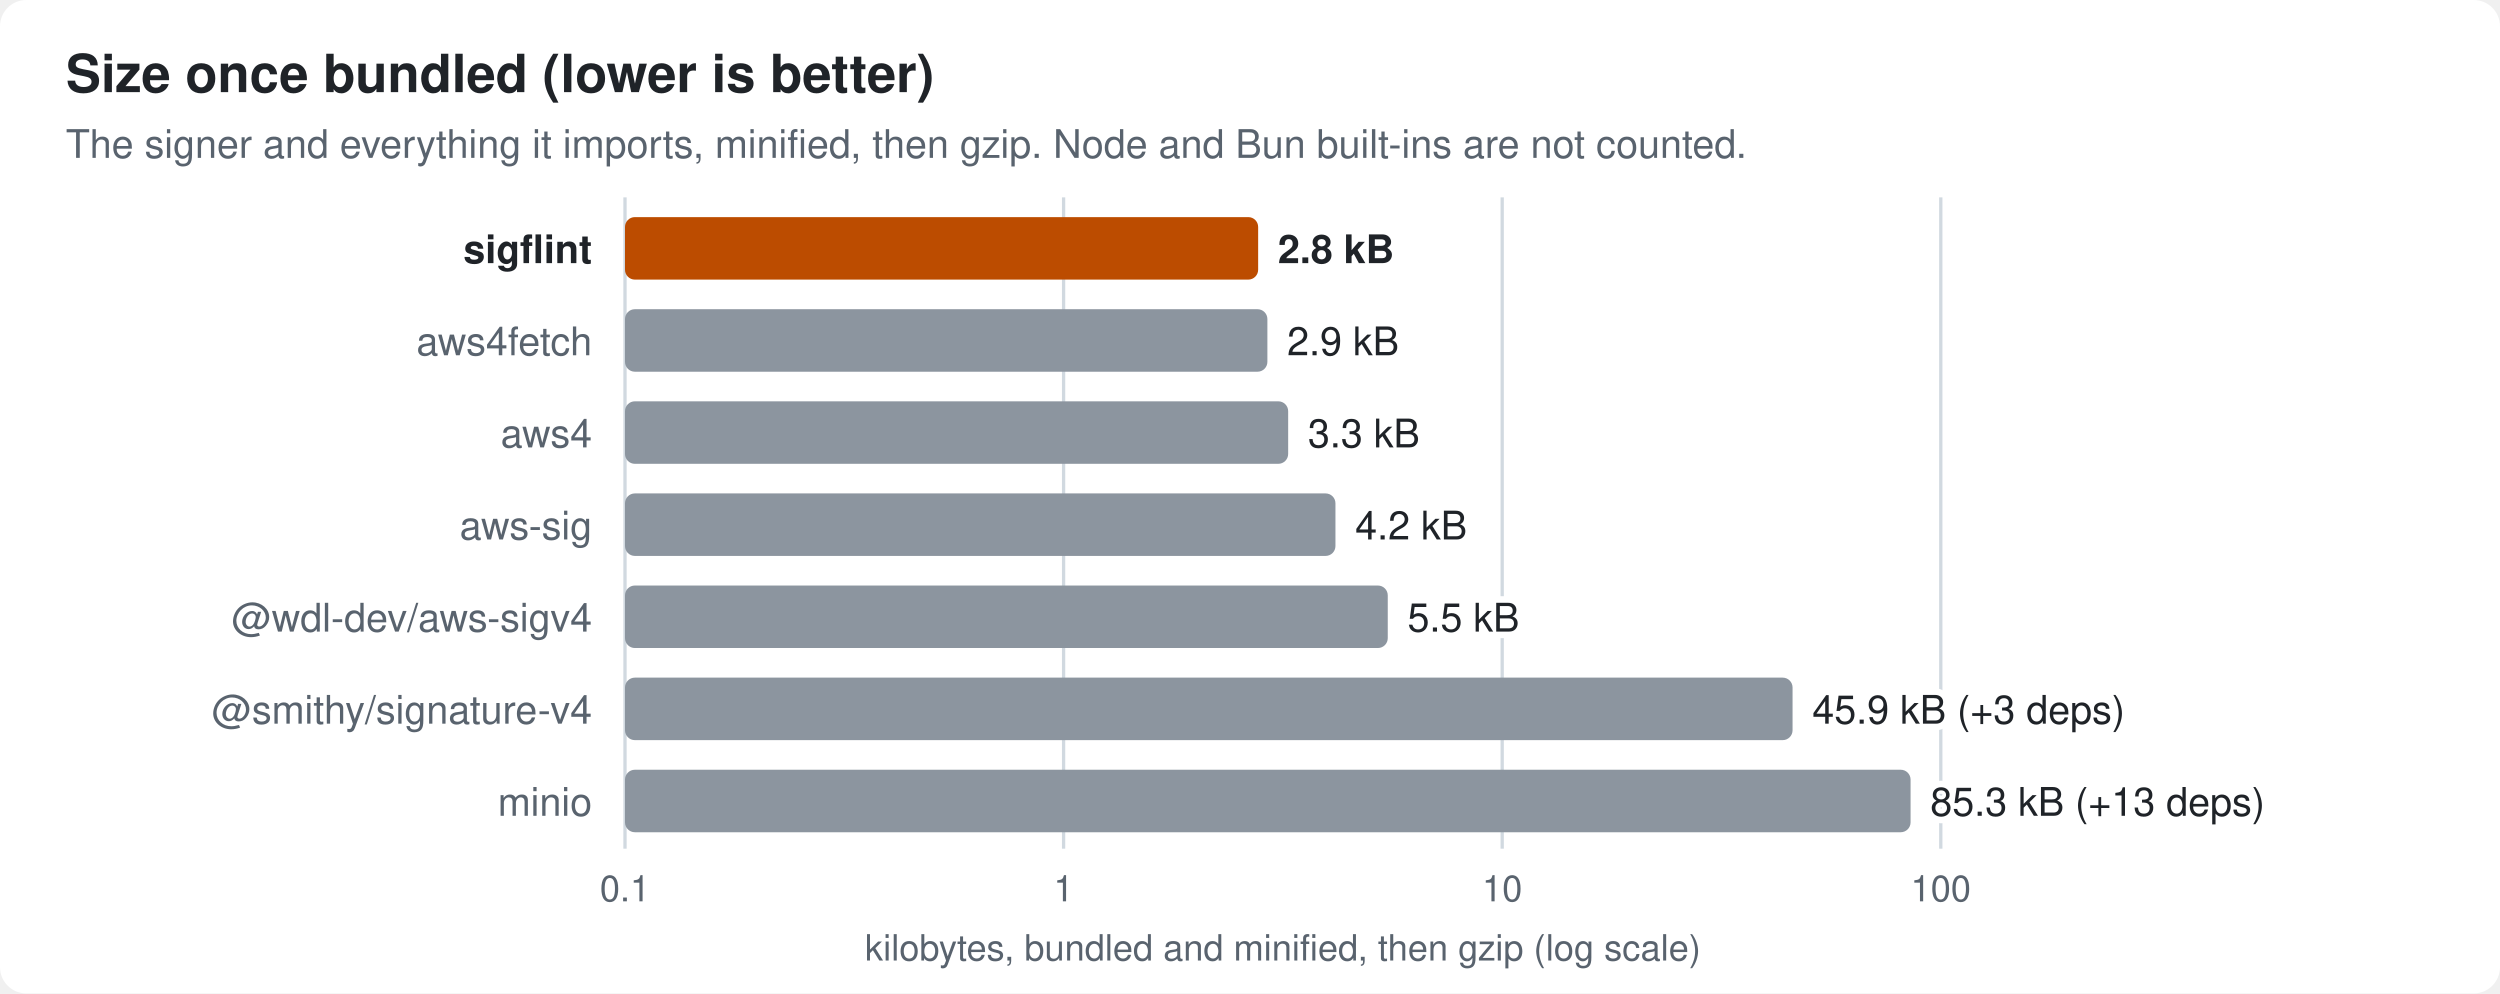
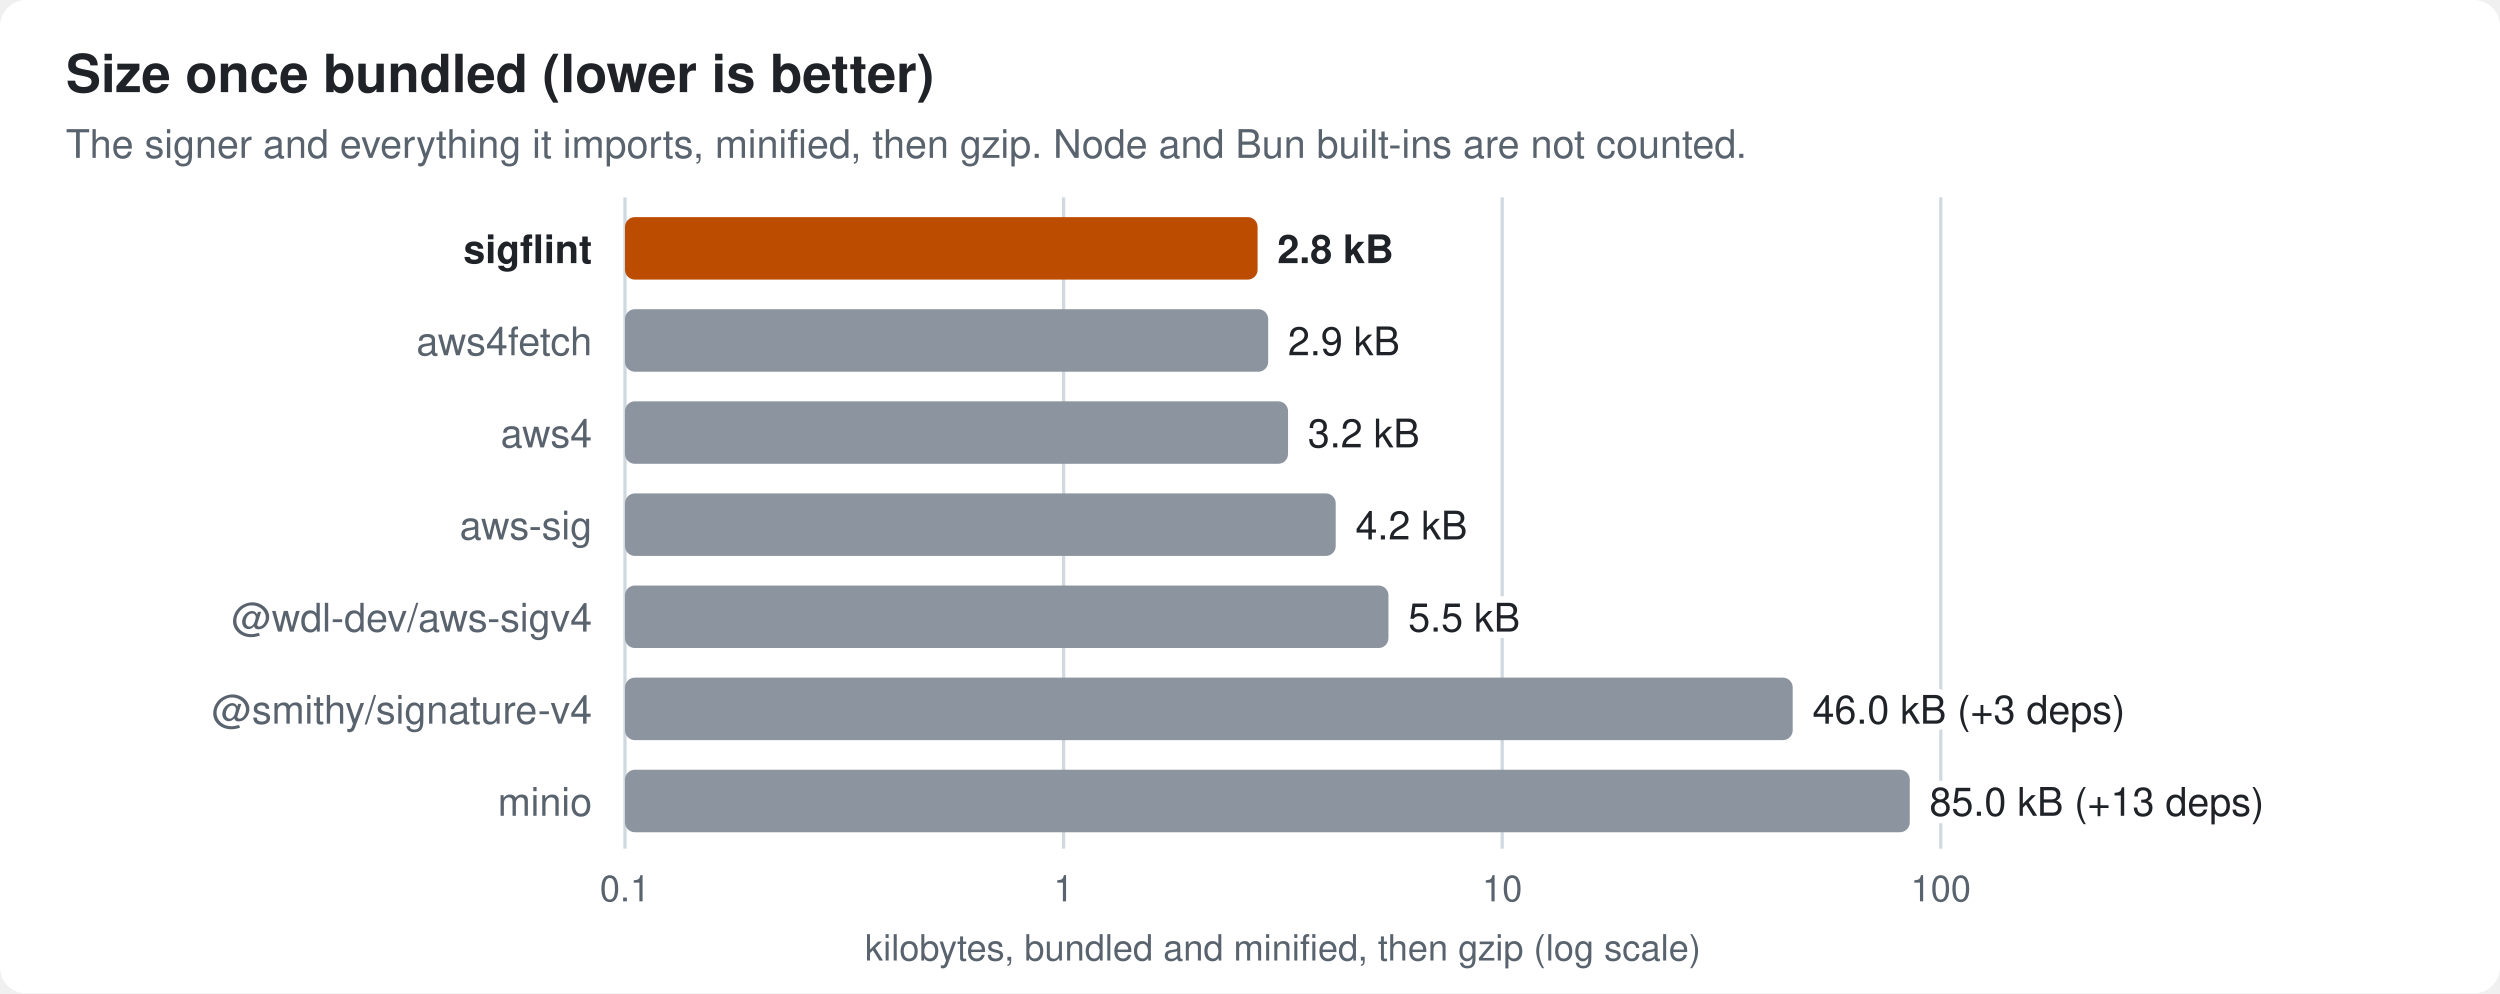
<svg xmlns="http://www.w3.org/2000/svg" width="760" height="302" viewBox="0 0 760 302" role="img" aria-labelledby="t d" font-family="-apple-system,BlinkMacSystemFont,'Segoe UI',Helvetica,Arial,sans-serif">
  <rect width="760" height="302" rx="8" fill="#ffffff" />
  <text x="20" y="28" font-size="16" fill="#1f2328" text-anchor="start" font-weight="600">Size once bundled (lower is better)</text>
  <text x="20" y="48" font-size="12" fill="#59636e" text-anchor="start" font-weight="400">The signer and everything it imports, minified, then gzip. Node and Bun built-ins are not counted.</text>
  <line x1="190" y1="60" x2="190" y2="258" stroke="#d1d9e0" />
  <text x="190" y="274" font-size="11" fill="#59636e" text-anchor="middle" font-weight="400">0.1</text>
  <line x1="323.333" y1="60" x2="323.333" y2="258" stroke="#d1d9e0" />
  <text x="323.333" y="274" font-size="11" fill="#59636e" text-anchor="middle" font-weight="400">1</text>
  <line x1="456.667" y1="60" x2="456.667" y2="258" stroke="#d1d9e0" />
  <text x="456.667" y="274" font-size="11" fill="#59636e" text-anchor="middle" font-weight="400">10</text>
  <line x1="590" y1="60" x2="590" y2="258" stroke="#d1d9e0" />
  <text x="590" y="274" font-size="11" fill="#59636e" text-anchor="middle" font-weight="400">100</text>
  <text x="180" y="80" font-size="12" fill="#1f2328" text-anchor="end" font-weight="700">sigflint</text>
-   <rect x="190" y="66" width="192.477" height="19" rx="3" fill="#bc4c00" />
-   <text x="388.477" y="80" font-size="12" fill="#1f2328" text-anchor="start" font-weight="700" stroke="#ffffff" stroke-width="4" stroke-linejoin="round" paint-order="stroke">2.8 kB</text>
+   <rect x="190" y="66" width="192.31" height="19" rx="3" fill="#bc4c00" />
+   <text x="388.31" y="80" font-size="12" fill="#1f2328" text-anchor="start" font-weight="700" stroke="#ffffff" stroke-width="4" stroke-linejoin="round" paint-order="stroke">2.8 kB</text>
  <text x="180" y="108" font-size="12" fill="#59636e" text-anchor="end" font-weight="400">aws4fetch</text>
-   <rect x="190" y="94" width="195.285" height="19" rx="3" fill="#8c959f" />
-   <text x="391.285" y="108" font-size="12" fill="#1f2328" text-anchor="start" font-weight="400" stroke="#ffffff" stroke-width="4" stroke-linejoin="round" paint-order="stroke">2.9 kB</text>
+   <rect x="190" y="94" width="195.523" height="19" rx="3" fill="#8c959f" />
+   <text x="391.523" y="108" font-size="12" fill="#1f2328" text-anchor="start" font-weight="400" stroke="#ffffff" stroke-width="4" stroke-linejoin="round" paint-order="stroke">2.9 kB</text>
  <text x="180" y="136" font-size="12" fill="#59636e" text-anchor="end" font-weight="400">aws4</text>
-   <rect x="190" y="122" width="201.602" height="19" rx="3" fill="#8c959f" />
-   <text x="397.602" y="136" font-size="12" fill="#1f2328" text-anchor="start" font-weight="400" stroke="#ffffff" stroke-width="4" stroke-linejoin="round" paint-order="stroke">3.3 kB</text>
+   <rect x="190" y="122" width="201.567" height="19" rx="3" fill="#8c959f" />
+   <text x="397.567" y="136" font-size="12" fill="#1f2328" text-anchor="start" font-weight="400" stroke="#ffffff" stroke-width="4" stroke-linejoin="round" paint-order="stroke">3.2 kB</text>
  <text x="180" y="164" font-size="12" fill="#59636e" text-anchor="end" font-weight="400">aws-sig</text>
-   <rect x="190" y="150" width="215.976" height="19" rx="3" fill="#8c959f" />
-   <text x="411.976" y="164" font-size="12" fill="#1f2328" text-anchor="start" font-weight="400" stroke="#ffffff" stroke-width="4" stroke-linejoin="round" paint-order="stroke">4.2 kB</text>
+   <rect x="190" y="150" width="216.06" height="19" rx="3" fill="#8c959f" />
+   <text x="412.06" y="164" font-size="12" fill="#1f2328" text-anchor="start" font-weight="400" stroke="#ffffff" stroke-width="4" stroke-linejoin="round" paint-order="stroke">4.2 kB</text>
  <text x="180" y="192" font-size="12" fill="#59636e" text-anchor="end" font-weight="400">@wdl-dev/aws-sigv4</text>
-   <rect x="190" y="178" width="231.88" height="19" rx="3" fill="#8c959f" />
-   <text x="427.88" y="192" font-size="12" fill="#1f2328" text-anchor="start" font-weight="400" stroke="#ffffff" stroke-width="4" stroke-linejoin="round" paint-order="stroke">5.5 kB</text>
+   <rect x="190" y="178" width="232.09" height="19" rx="3" fill="#8c959f" />
+   <text x="428.09" y="192" font-size="12" fill="#1f2328" text-anchor="start" font-weight="400" stroke="#ffffff" stroke-width="4" stroke-linejoin="round" paint-order="stroke">5.5 kB</text>
  <text x="180" y="220" font-size="12" fill="#59636e" text-anchor="end" font-weight="400">@smithy/signature-v4</text>
-   <rect x="190" y="206" width="354.939" height="19" rx="3" fill="#8c959f" />
-   <text x="550.939" y="220" font-size="12" fill="#1f2328" text-anchor="start" font-weight="400" stroke="#ffffff" stroke-width="4" stroke-linejoin="round" paint-order="stroke">45.9 kB  (+3 deps)</text>
+   <rect x="190" y="206" width="354.988" height="19" rx="3" fill="#8c959f" />
+   <text x="550.988" y="220" font-size="12" fill="#1f2328" text-anchor="start" font-weight="400" stroke="#ffffff" stroke-width="4" stroke-linejoin="round" paint-order="stroke">46.0 kB  (+3 deps)</text>
  <text x="180" y="248" font-size="12" fill="#59636e" text-anchor="end" font-weight="400">minio</text>
-   <rect x="190" y="234" width="390.813" height="19" rx="3" fill="#8c959f" />
-   <text x="586.813" y="248" font-size="12" fill="#1f2328" text-anchor="start" font-weight="400" stroke="#ffffff" stroke-width="4" stroke-linejoin="round" paint-order="stroke">85.3 kB  (+13 deps)</text>
+   <rect x="190" y="234" width="390.571" height="19" rx="3" fill="#8c959f" />
+   <text x="586.571" y="248" font-size="12" fill="#1f2328" text-anchor="start" font-weight="400" stroke="#ffffff" stroke-width="4" stroke-linejoin="round" paint-order="stroke">85.0 kB  (+13 deps)</text>
  <text x="390" y="292" font-size="11" fill="#59636e" text-anchor="middle" font-weight="400">kilobytes, bundled and minified, then gzip (log scale)</text>
</svg>
